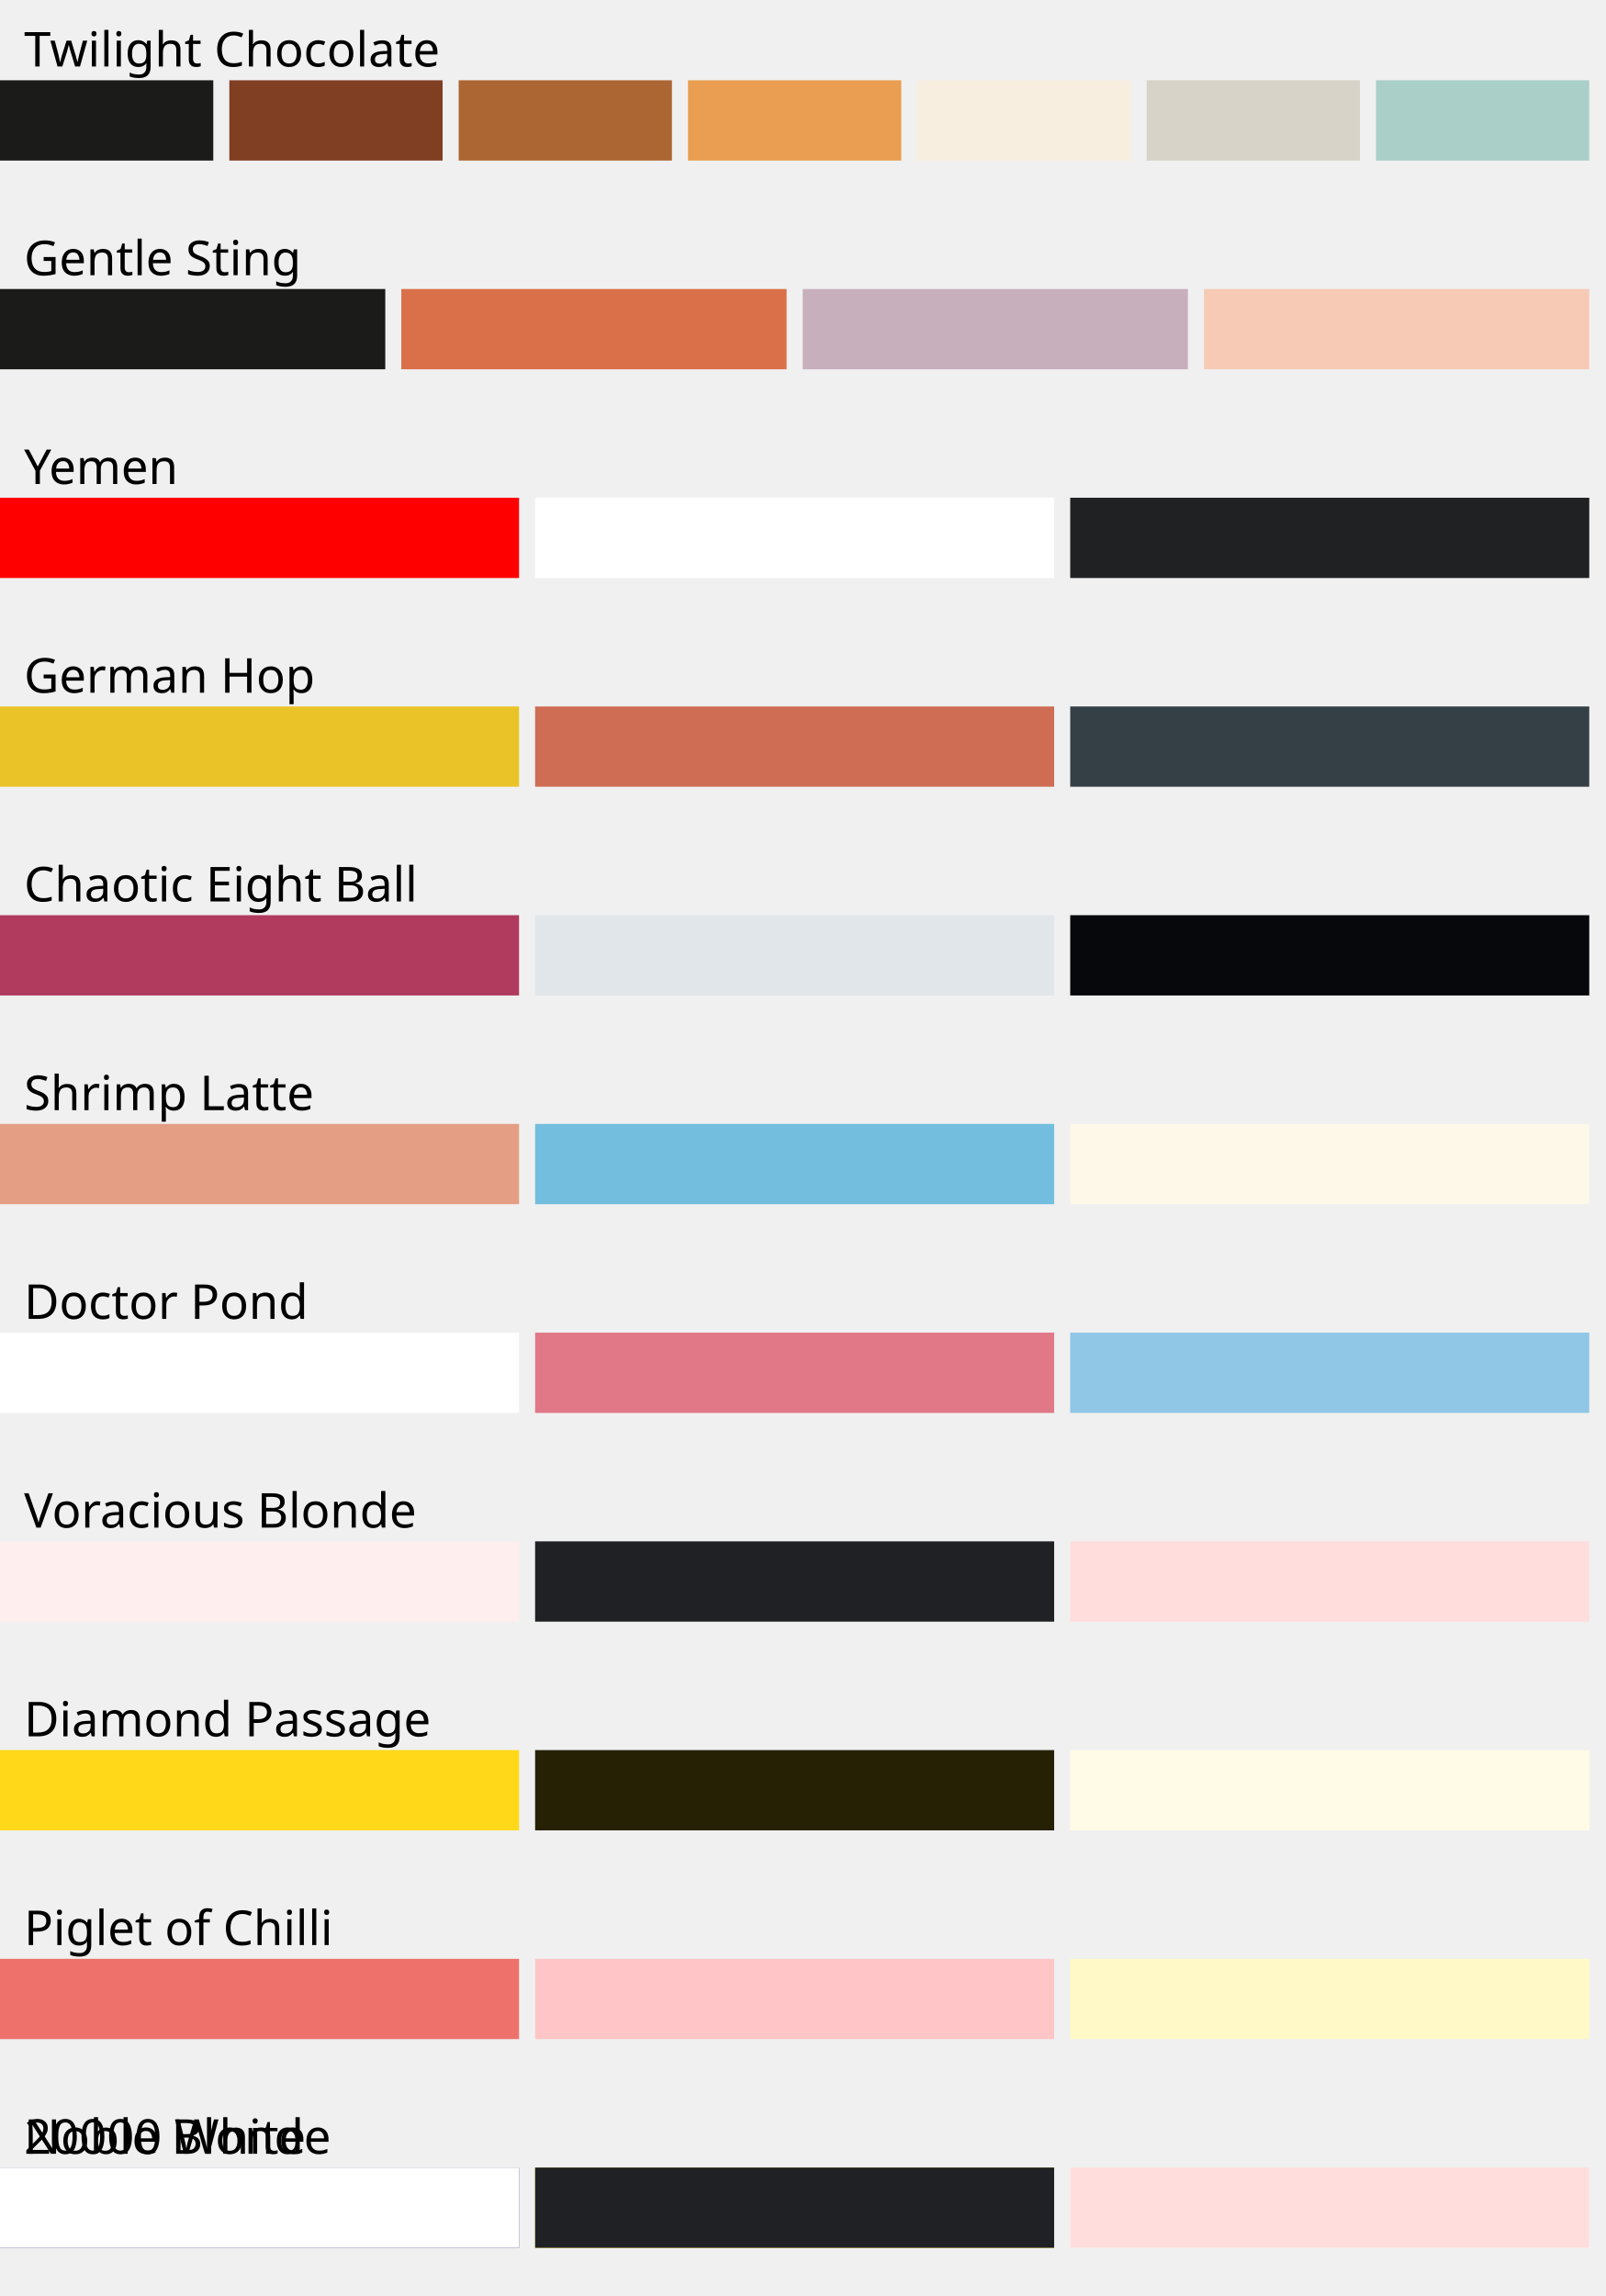
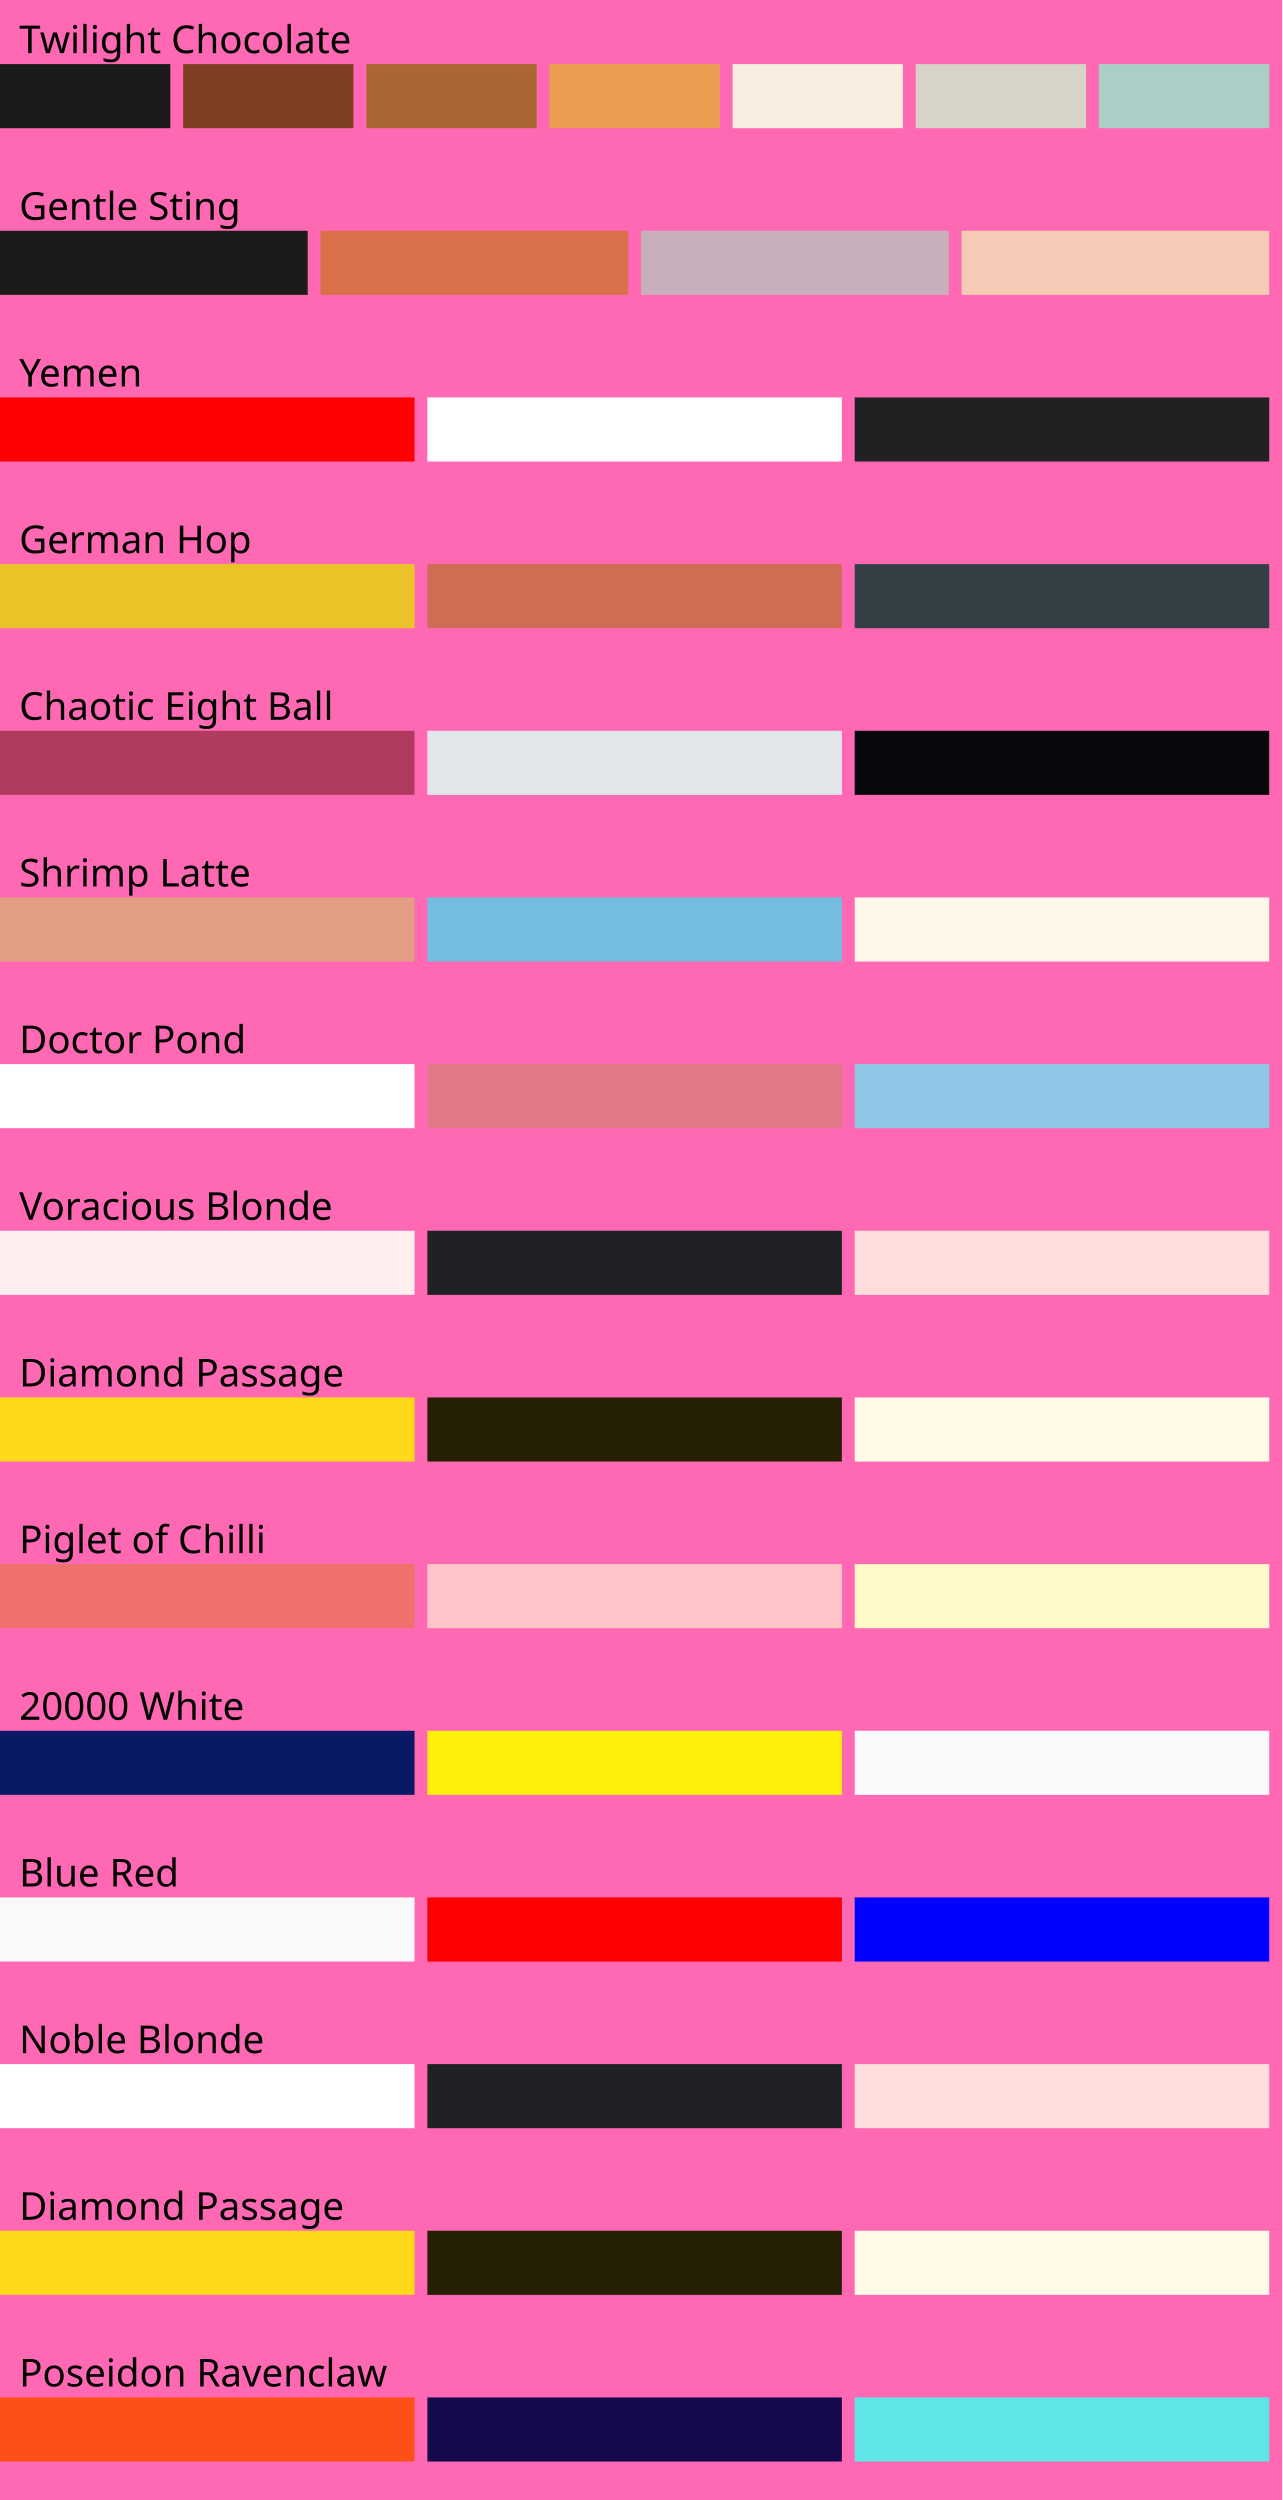
- <svg xmlns="http://www.w3.org/2000/svg" viewBox="0 0 200 286">
+ <svg xmlns="http://www.w3.org/2000/svg" viewBox="0 0 200 390">
  <style>
        text {
          font-family: sans-serif;
          font-size: 6px;
        }
      </style>
+   <rect width="200" height="390" fill="hotpink" />
  <text y="8.286" x="3">Twilight Chocolate</text>
  <rect width="26.571" height="10" y="10" x="0" fill="#1b1b19" />
  <rect width="26.571" height="10" y="10" x="28.571" fill="#803e23" />
  <rect width="26.571" height="10" y="10" x="57.143" fill="#ac6633" />
  <rect width="26.571" height="10" y="10" x="85.714" fill="#ea9e52" />
  <rect width="26.571" height="10" y="10" x="114.286" fill="#f7eedf" />
  <rect width="26.571" height="10" y="10" x="142.857" fill="#d7d3c8" />
  <rect width="26.571" height="10" y="10" x="171.429" fill="#aacfc8" />
  <text y="34.286" x="3">Gentle Sting</text>
  <rect width="48" height="10" y="36" x="0" fill="#1b1b19" />
  <rect width="48" height="10" y="36" x="50" fill="#da704a" />
  <rect width="48" height="10" y="36" x="100" fill="#c8afbc" />
  <rect width="48" height="10" y="36" x="150" fill="#f6cab4" />
  <text y="60.286" x="3">Yemen</text>
  <rect width="64.667" height="10" y="62" x="0" fill="#ff0000" />
  <rect width="64.667" height="10" y="62" x="66.667" fill="#ffffff" />
  <rect width="64.667" height="10" y="62" x="133.333" fill="#202123" />
  <text y="86.286" x="3">German Hop</text>
  <rect width="64.667" height="10" y="88" x="0" fill="#eac328" />
  <rect width="64.667" height="10" y="88" x="66.667" fill="#ce6d54" />
  <rect width="64.667" height="10" y="88" x="133.333" fill="#354046" />
  <text y="112.286" x="3">Chaotic Eight Ball</text>
  <rect width="64.667" height="10" y="114" x="0" fill="#b03b5f" />
  <rect width="64.667" height="10" y="114" x="66.667" fill="#e1e6eb" />
  <rect width="64.667" height="10" y="114" x="133.333" fill="#07080b" />
  <text y="138.286" x="3">Shrimp Latte</text>
  <rect width="64.667" height="10" y="140" x="0" fill="#e39e84" />
  <rect width="64.667" height="10" y="140" x="66.667" fill="#73bede" />
  <rect width="64.667" height="10" y="140" x="133.333" fill="#fdf8e7" />
  <text y="164.286" x="3">Doctor Pond</text>
  <rect width="64.667" height="10" y="166" x="0" fill="#ffffff" />
  <rect width="64.667" height="10" y="166" x="66.667" fill="#e17887" />
  <rect width="64.667" height="10" y="166" x="133.333" fill="#90c6e6" />
  <text y="190.286" x="3">Voracious Blonde</text>
  <rect width="64.667" height="10" y="192" x="0" fill="#ffeeee" />
  <rect width="64.667" height="10" y="192" x="66.667" fill="#202125" />
  <rect width="64.667" height="10" y="192" x="133.333" fill="#ffdddd" />
  <text y="216.286" x="3">Diamond Passage</text>
  <rect width="64.667" height="10" y="218" x="0" fill="#ffd919" />
  <rect width="64.667" height="10" y="218" x="66.667" fill="#262104" />
  <rect width="64.667" height="10" y="218" x="133.333" fill="#fffbe6" />
  <text y="242.286" x="3">Piglet of Chilli</text>
  <rect width="64.667" height="10" y="244" x="0" fill="#ee726b" />
  <rect width="64.667" height="10" y="244" x="66.667" fill="#ffc5c7" />
  <rect width="64.667" height="10" y="244" x="133.333" fill="#fef9c6" />
  <text y="268.286" x="3">20000 White</text>
  <rect width="64.667" height="10" y="270" x="0" fill="#0a1966" />
  <rect width="64.667" height="10" y="270" x="66.667" fill="#ffef0d" />
  <rect width="64.667" height="10" y="270" x="133.333" fill="#fafafa" />
  <text y="294.286" x="3">Blue Red</text>
  <rect width="64.667" height="10" y="296" x="0" fill="#f9f9f9" />
  <rect width="64.667" height="10" y="296" x="66.667" fill="#ff0000" />
  <rect width="64.667" height="10" y="296" x="133.333" fill="#0000ff" />
-   <text y="268.286" x="3">Noble Blonde</text>
-   <rect width="64.667" height="10" y="270" x="0" fill="#ffffff" />
-   <rect width="64.667" height="10" y="270" x="66.667" fill="#202124" />
-   <rect width="64.667" height="10" y="270" x="133.333" fill="#ffdddd" />
-   <text y="294.286" x="3">Diamond Passage</text>
-   <rect width="64.667" height="10" y="296" x="0" fill="#ffd919" />
-   <rect width="64.667" height="10" y="296" x="66.667" fill="#262104" />
-   <rect width="64.667" height="10" y="296" x="133.333" fill="#fffbe6" />
-   <text y="320.286" x="3">Poseidon Ravenclaw</text>
-   <rect width="64.667" height="10" y="322" x="0" fill="#ff4f19" />
-   <rect width="64.667" height="10" y="322" x="66.667" fill="#15084d" />
-   <rect width="64.667" height="10" y="322" x="133.333" fill="#5ce6e6" />
+   <text y="320.286" x="3">Noble Blonde</text>
+   <rect width="64.667" height="10" y="322" x="0" fill="#ffffff" />
+   <rect width="64.667" height="10" y="322" x="66.667" fill="#202124" />
+   <rect width="64.667" height="10" y="322" x="133.333" fill="#ffdddd" />
+   <text y="346.286" x="3">Diamond Passage</text>
+   <rect width="64.667" height="10" y="348" x="0" fill="#ffd919" />
+   <rect width="64.667" height="10" y="348" x="66.667" fill="#262104" />
+   <rect width="64.667" height="10" y="348" x="133.333" fill="#fffbe6" />
+   <text y="372.286" x="3">Poseidon Ravenclaw</text>
+   <rect width="64.667" height="10" y="374" x="0" fill="#ff4f19" />
+   <rect width="64.667" height="10" y="374" x="66.667" fill="#15084d" />
+   <rect width="64.667" height="10" y="374" x="133.333" fill="#5ce6e6" />
</svg>
